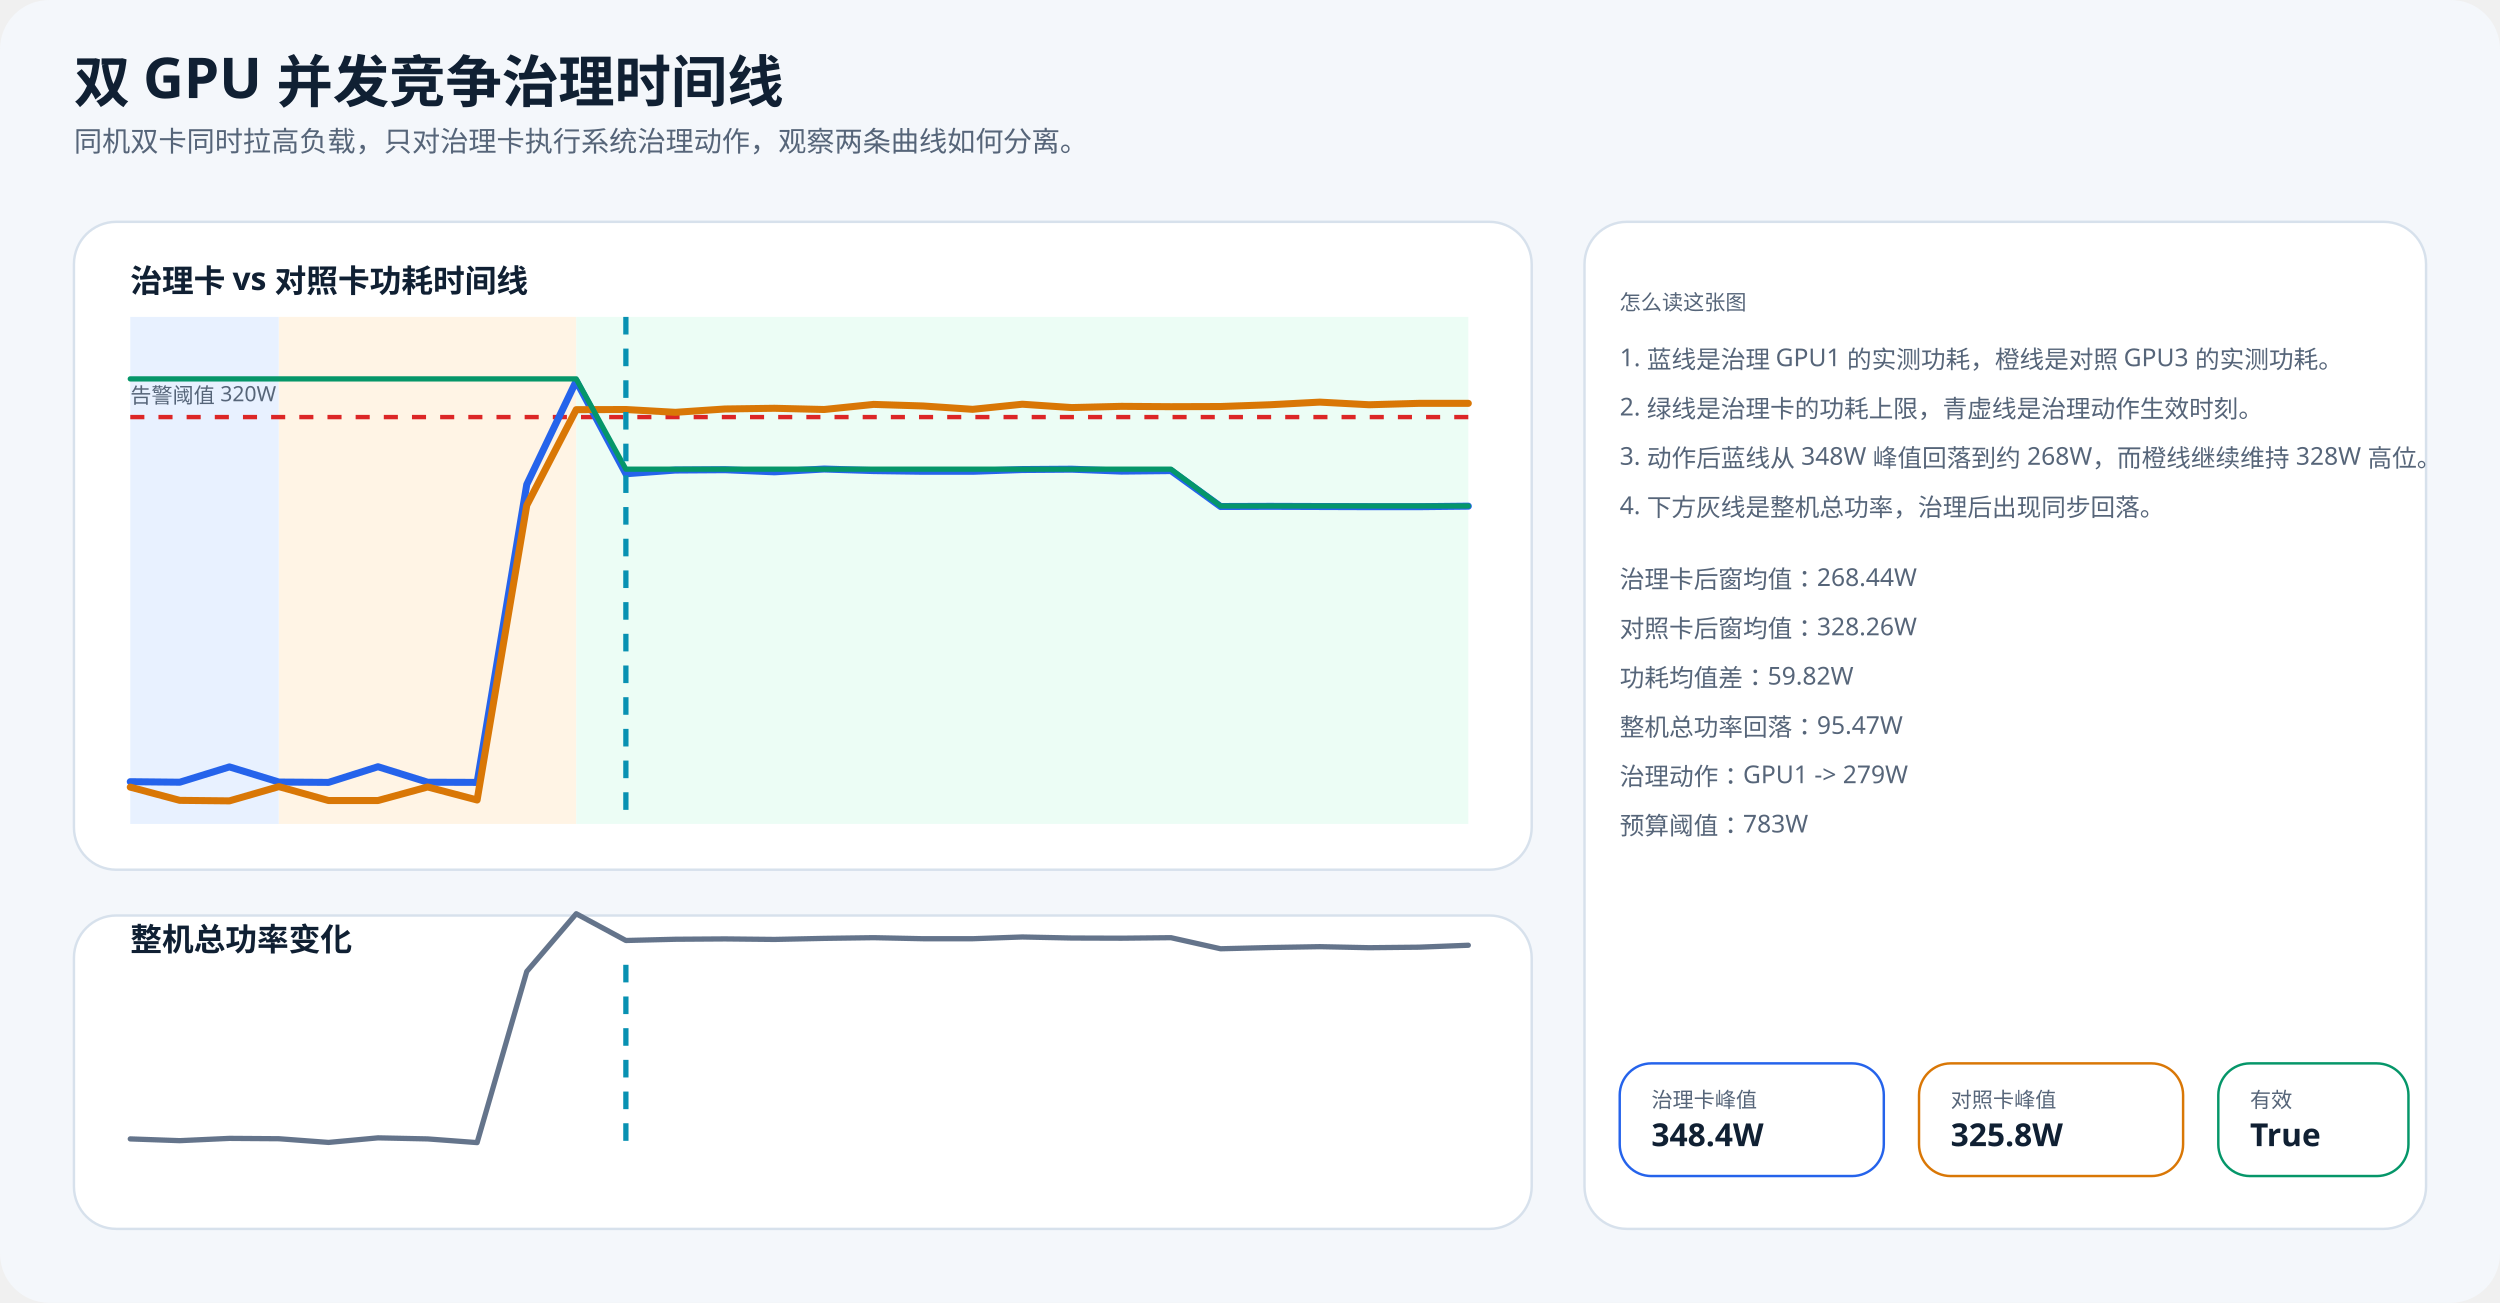
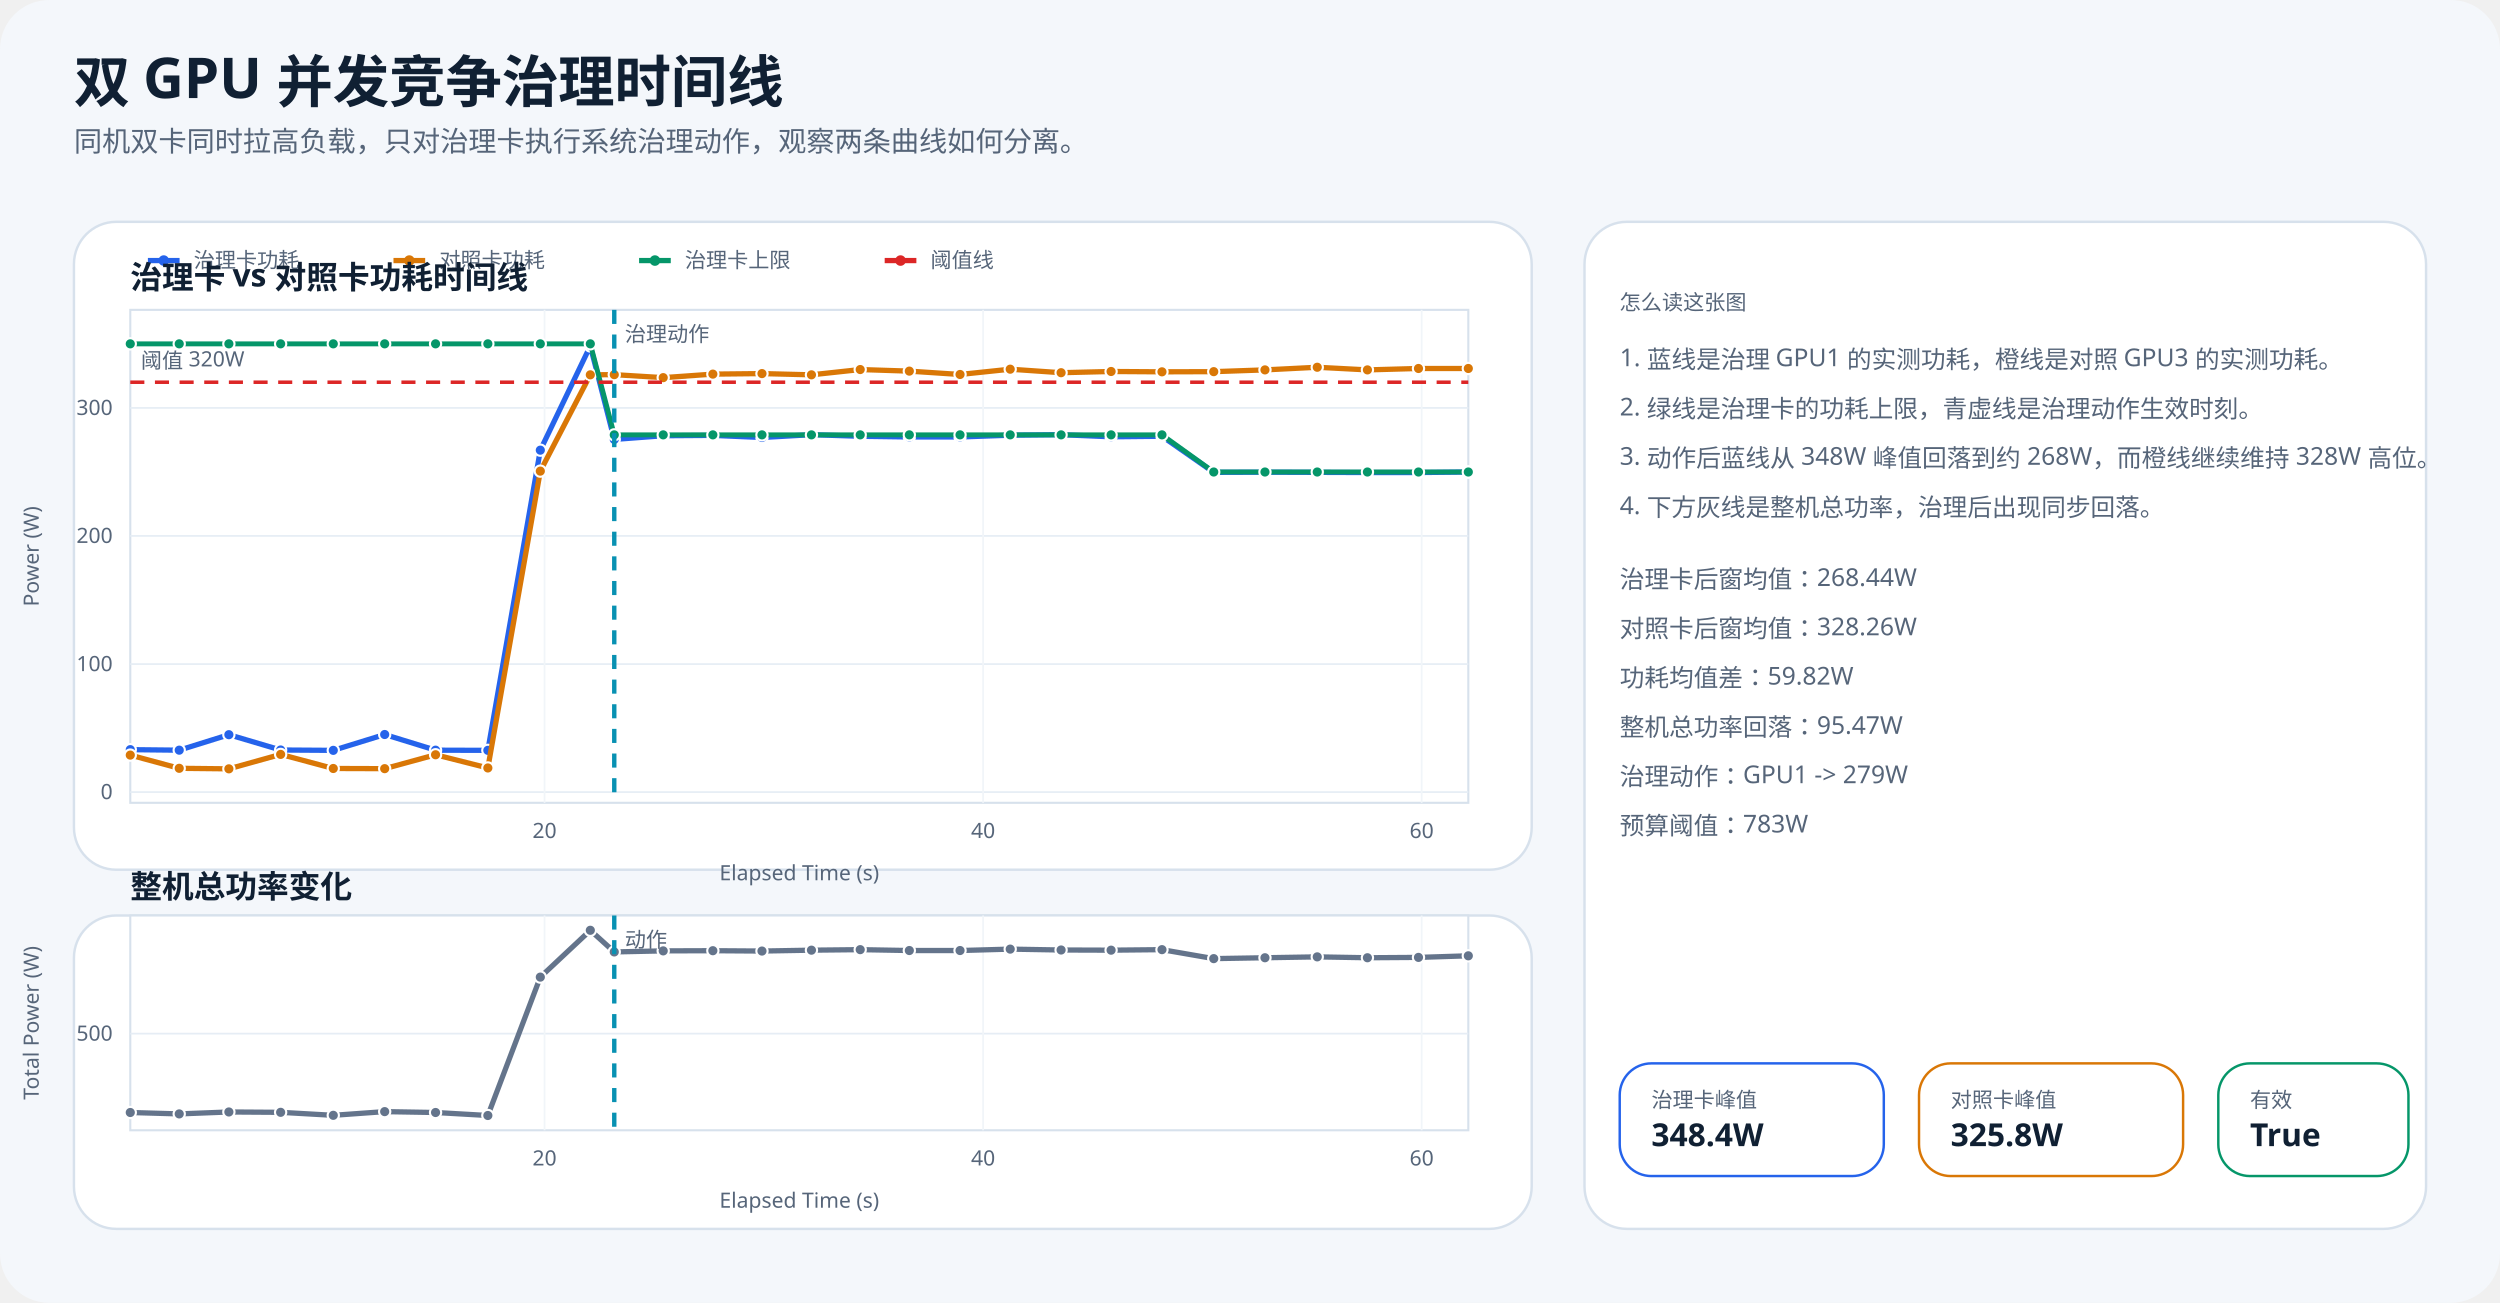
<svg xmlns="http://www.w3.org/2000/svg" width="1420" height="740" viewBox="0 0 1420 740">
  <style>.bg{fill:#F4F7FB}.card{fill:#FFFFFF;stroke:#D7E1EC;stroke-width:1.4}.title{font:700 32px 'Microsoft YaHei','Noto Sans SC',sans-serif;fill:#102033}.subtitle{font:500 16px 'Microsoft YaHei','Noto Sans SC',sans-serif;fill:#566579}.h{font:700 18px 'Microsoft YaHei','Noto Sans SC',sans-serif;fill:#102033}.p{font:500 14px 'Microsoft YaHei','Noto Sans SC',sans-serif;fill:#566579}.s{font:500 12px 'Microsoft YaHei','Noto Sans SC',sans-serif;fill:#566579}.k{font:700 14px 'Microsoft YaHei','Noto Sans SC',sans-serif;fill:#102033}</style>
  <rect class="bg" x="0" y="0" width="1420" height="740" rx="28" />
  <text class="title" x="42" y="58">双 GPU 并发竞争治理时间线</text>
  <text class="subtitle" x="42" y="86">同机双卡同时拉高负载，只对治理卡执行系统治理动作，观察两条曲线如何分离。</text>
  <rect class="card" x="42" y="126" width="828" height="368" rx="24" />
  <rect class="card" x="42" y="520" width="828" height="178" rx="24" />
  <rect class="card" x="900" y="126" width="478" height="572" rx="24" />
-   <rect x="74" y="180" width="84.4" height="288" fill="#E8F1FF" />
-   <rect x="158.4" y="180" width="168.9" height="288" fill="#FFF4E5" />
-   <rect x="327.3" y="180" width="506.7" height="288" fill="#ECFDF5" />
-   <line x1="74" y1="236.9" x2="834" y2="236.9" stroke="#DC2626" stroke-width="2.5" stroke-dasharray="8 8" />
-   <polyline points="74.0,444.0 102.1,444.3 130.3,435.6 158.4,444.2 186.6,444.4 214.7,435.5 242.9,444.3 271.0,444.4 299.2,275.2 327.3,216.4 355.5,269.1 383.6,267.0 411.8,266.8 439.9,268.0 468.1,266.4 496.2,267.3 524.4,267.7 552.5,267.7 580.7,266.7 608.8,266.5 637.0,267.6 665.1,267.3 693.3,287.7 721.4,287.6 749.6,287.7 777.7,287.8 805.9,287.8 834.0,287.5" fill="none" stroke="#2563EB" stroke-width="4" stroke-linejoin="round" stroke-linecap="round" />
-   <polyline points="74.0,447.1 102.1,454.6 130.3,454.9 158.4,446.8 186.6,454.7 214.7,454.7 242.9,447.0 271.0,454.4 299.2,287.0 327.3,232.7 355.5,232.6 383.6,234.2 411.8,232.3 439.9,231.9 468.1,232.6 496.2,229.7 524.4,230.6 552.5,232.5 580.7,229.6 608.8,231.5 637.0,230.8 665.1,231.0 693.3,230.9 721.4,229.9 749.6,228.4 777.7,229.9 805.9,229.1 834.0,229.1" fill="none" stroke="#D97706" stroke-width="4" stroke-linejoin="round" stroke-linecap="round" />
-   <polyline points="74.0,215.2 102.1,215.2 130.3,215.2 158.4,215.2 186.6,215.2 214.7,215.2 242.9,215.2 271.0,215.2 299.2,215.2 327.3,215.2 355.5,266.5 383.6,266.5 411.8,266.5 439.9,266.5 468.1,266.5 496.2,266.5 524.4,266.5 552.5,266.5 580.7,266.5 608.8,266.5 637.0,266.5 665.1,266.5 693.3,287.4 721.4,287.4 749.6,287.4 777.7,287.4 805.9,287.4 834.0,287.4" fill="none" stroke="#059669" stroke-width="3" stroke-linejoin="round" stroke-linecap="round" />
-   <line x1="355.5" y1="180" x2="355.5" y2="468" stroke="#0891B2" stroke-width="3" stroke-dasharray="10 8" />
-   <text class="h" x="74" y="166">治理卡 vs 对照卡功耗时间线</text>
-   <text class="s" x="74" y="228.9">告警阈值 320W</text>
-   <polyline points="74.0,646.9 102.1,647.9 130.3,646.6 158.4,646.8 186.6,648.9 214.7,646.3 242.9,646.9 271.0,649.0 299.2,551.8 327.3,519.0 355.5,534.2 383.6,533.5 411.8,533.3 439.9,533.6 468.1,533.0 496.2,532.6 524.4,533.2 552.5,533.2 580.7,532.2 608.8,532.8 637.0,532.9 665.1,532.6 693.3,538.9 721.4,538.2 749.6,537.7 777.7,538.3 805.9,538.0 834.0,536.9" fill="none" stroke="#64748B" stroke-width="3" stroke-linejoin="round" stroke-linecap="round" />
-   <line x1="355.5" y1="548" x2="355.5" y2="654" stroke="#0891B2" stroke-width="3" stroke-dasharray="10 8" />
-   <text class="h" x="74" y="540">整机总功率变化</text>
+   <rect x="74.0" y="176.0" width="85.4" height="280.0" fill="#E8F1FF" opacity="0.45" />
+   <text class="s" x="116.7" y="194.0" text-anchor="middle">基线</text>
+   <rect x="189.3" y="176.0" width="146.0" height="280.0" fill="#FFF4E5" opacity="0.45" />
+   <text class="s" x="262.3" y="194.0" text-anchor="middle">爬升</text>
+   <rect x="348.9" y="176.0" width="485.1" height="280.0" fill="#ECFDF5" opacity="0.45" />
+   <text class="s" x="591.4" y="194.0" text-anchor="middle">治理后</text>
+   <rect x="74.0" y="176.0" width="760.0" height="280.0" fill="#FFFFFF" stroke="#D7E1EC" stroke-width="1.2" />
+   <line x1="74.0" y1="449.9" x2="834.0" y2="449.9" stroke="#E6EDF5" stroke-width="1" />
+   <text class="s" x="64.0" y="453.9" text-anchor="end">0</text>
+   <line x1="74.0" y1="377.2" x2="834.0" y2="377.2" stroke="#E6EDF5" stroke-width="1" />
+   <text class="s" x="64.0" y="381.2" text-anchor="end">100</text>
+   <line x1="74.0" y1="304.4" x2="834.0" y2="304.4" stroke="#E6EDF5" stroke-width="1" />
+   <text class="s" x="64.0" y="308.4" text-anchor="end">200</text>
+   <line x1="74.0" y1="231.7" x2="834.0" y2="231.7" stroke="#E6EDF5" stroke-width="1" />
+   <text class="s" x="64.0" y="235.7" text-anchor="end">300</text>
+   <line x1="309.3" y1="176.0" x2="309.3" y2="456.0" stroke="#F1F5F9" stroke-width="1" />
+   <text class="s" x="309.3" y="476.0" text-anchor="middle">20</text>
+   <line x1="558.4" y1="176.0" x2="558.4" y2="456.0" stroke="#F1F5F9" stroke-width="1" />
+   <text class="s" x="558.4" y="476.0" text-anchor="middle">40</text>
+   <line x1="807.5" y1="176.0" x2="807.5" y2="456.0" stroke="#F1F5F9" stroke-width="1" />
+   <text class="s" x="807.5" y="476.0" text-anchor="middle">60</text>
+   <text class="s" x="454.0" y="500.0" text-anchor="middle">Elapsed Time (s)</text>
+   <text class="s" x="22.0" y="316.0" text-anchor="middle" transform="rotate(-90 22.0 316.0)">Power (W)</text>
+   <polyline points="74.0,425.8 101.8,426.1 130.0,417.3 159.4,426.0 189.3,426.2 218.5,417.2 247.4,426.1 277.1,426.2 306.9,255.7 335.3,196.5 348.9,249.6 376.7,247.5 404.9,247.3 432.8,248.5 460.9,246.9 488.6,247.8 516.5,248.2 545.3,248.2 573.8,247.2 602.7,246.9 631.1,248.1 660.0,247.8 689.4,268.3 718.5,268.2 748.2,268.3 776.7,268.4 805.7,268.4 834.0,268.1" fill="none" stroke="#2563EB" stroke-width="3.0" stroke-linejoin="round" stroke-linecap="round" />
+   <circle cx="74.0" cy="425.8" r="3.2" fill="#2563EB" stroke="#FFFFFF" stroke-width="1.2" />
+   <circle cx="101.8" cy="426.1" r="3.2" fill="#2563EB" stroke="#FFFFFF" stroke-width="1.2" />
+   <circle cx="130.0" cy="417.3" r="3.2" fill="#2563EB" stroke="#FFFFFF" stroke-width="1.2" />
+   <circle cx="159.4" cy="426.0" r="3.2" fill="#2563EB" stroke="#FFFFFF" stroke-width="1.2" />
+   <circle cx="189.3" cy="426.2" r="3.2" fill="#2563EB" stroke="#FFFFFF" stroke-width="1.2" />
+   <circle cx="218.5" cy="417.2" r="3.2" fill="#2563EB" stroke="#FFFFFF" stroke-width="1.2" />
+   <circle cx="247.4" cy="426.1" r="3.2" fill="#2563EB" stroke="#FFFFFF" stroke-width="1.2" />
+   <circle cx="277.1" cy="426.2" r="3.2" fill="#2563EB" stroke="#FFFFFF" stroke-width="1.2" />
+   <circle cx="306.9" cy="255.7" r="3.2" fill="#2563EB" stroke="#FFFFFF" stroke-width="1.2" />
+   <circle cx="335.3" cy="196.5" r="3.2" fill="#2563EB" stroke="#FFFFFF" stroke-width="1.2" />
+   <circle cx="348.9" cy="249.6" r="3.2" fill="#2563EB" stroke="#FFFFFF" stroke-width="1.2" />
+   <circle cx="376.7" cy="247.5" r="3.2" fill="#2563EB" stroke="#FFFFFF" stroke-width="1.2" />
+   <circle cx="404.9" cy="247.3" r="3.2" fill="#2563EB" stroke="#FFFFFF" stroke-width="1.2" />
+   <circle cx="432.8" cy="248.5" r="3.2" fill="#2563EB" stroke="#FFFFFF" stroke-width="1.2" />
+   <circle cx="460.9" cy="246.9" r="3.2" fill="#2563EB" stroke="#FFFFFF" stroke-width="1.2" />
+   <circle cx="488.6" cy="247.8" r="3.2" fill="#2563EB" stroke="#FFFFFF" stroke-width="1.2" />
+   <circle cx="516.5" cy="248.2" r="3.2" fill="#2563EB" stroke="#FFFFFF" stroke-width="1.2" />
+   <circle cx="545.3" cy="248.2" r="3.2" fill="#2563EB" stroke="#FFFFFF" stroke-width="1.2" />
+   <circle cx="573.8" cy="247.2" r="3.2" fill="#2563EB" stroke="#FFFFFF" stroke-width="1.2" />
+   <circle cx="602.7" cy="246.9" r="3.2" fill="#2563EB" stroke="#FFFFFF" stroke-width="1.2" />
+   <circle cx="631.1" cy="248.1" r="3.2" fill="#2563EB" stroke="#FFFFFF" stroke-width="1.2" />
+   <circle cx="660.0" cy="247.8" r="3.2" fill="#2563EB" stroke="#FFFFFF" stroke-width="1.2" />
+   <circle cx="689.4" cy="268.3" r="3.2" fill="#2563EB" stroke="#FFFFFF" stroke-width="1.2" />
+   <circle cx="718.5" cy="268.2" r="3.2" fill="#2563EB" stroke="#FFFFFF" stroke-width="1.2" />
+   <circle cx="748.2" cy="268.3" r="3.2" fill="#2563EB" stroke="#FFFFFF" stroke-width="1.2" />
+   <circle cx="776.7" cy="268.4" r="3.2" fill="#2563EB" stroke="#FFFFFF" stroke-width="1.2" />
+   <circle cx="805.7" cy="268.4" r="3.2" fill="#2563EB" stroke="#FFFFFF" stroke-width="1.2" />
+   <circle cx="834.0" cy="268.1" r="3.2" fill="#2563EB" stroke="#FFFFFF" stroke-width="1.2" />
+   <polyline points="74.0,428.9 101.8,436.4 130.0,436.7 159.4,428.5 189.3,436.5 218.5,436.6 247.4,428.7 277.1,436.2 306.9,267.6 335.3,212.9 348.9,212.8 376.7,214.5 404.9,212.5 432.8,212.2 460.9,212.9 488.6,209.9 516.5,210.8 545.3,212.7 573.8,209.7 602.7,211.7 631.1,211.0 660.0,211.2 689.4,211.1 718.5,210.1 748.2,208.6 776.7,210.1 805.7,209.3 834.0,209.3" fill="none" stroke="#D97706" stroke-width="3.0" stroke-linejoin="round" stroke-linecap="round" />
+   <circle cx="74.0" cy="428.9" r="3.2" fill="#D97706" stroke="#FFFFFF" stroke-width="1.2" />
+   <circle cx="101.8" cy="436.4" r="3.2" fill="#D97706" stroke="#FFFFFF" stroke-width="1.2" />
+   <circle cx="130.0" cy="436.7" r="3.2" fill="#D97706" stroke="#FFFFFF" stroke-width="1.2" />
+   <circle cx="159.4" cy="428.5" r="3.2" fill="#D97706" stroke="#FFFFFF" stroke-width="1.2" />
+   <circle cx="189.3" cy="436.5" r="3.2" fill="#D97706" stroke="#FFFFFF" stroke-width="1.2" />
+   <circle cx="218.5" cy="436.6" r="3.2" fill="#D97706" stroke="#FFFFFF" stroke-width="1.2" />
+   <circle cx="247.4" cy="428.7" r="3.2" fill="#D97706" stroke="#FFFFFF" stroke-width="1.2" />
+   <circle cx="277.1" cy="436.2" r="3.2" fill="#D97706" stroke="#FFFFFF" stroke-width="1.2" />
+   <circle cx="306.9" cy="267.6" r="3.2" fill="#D97706" stroke="#FFFFFF" stroke-width="1.2" />
+   <circle cx="335.3" cy="212.9" r="3.2" fill="#D97706" stroke="#FFFFFF" stroke-width="1.2" />
+   <circle cx="348.9" cy="212.8" r="3.2" fill="#D97706" stroke="#FFFFFF" stroke-width="1.2" />
+   <circle cx="376.7" cy="214.5" r="3.2" fill="#D97706" stroke="#FFFFFF" stroke-width="1.2" />
+   <circle cx="404.9" cy="212.5" r="3.2" fill="#D97706" stroke="#FFFFFF" stroke-width="1.2" />
+   <circle cx="432.8" cy="212.2" r="3.2" fill="#D97706" stroke="#FFFFFF" stroke-width="1.2" />
+   <circle cx="460.9" cy="212.9" r="3.2" fill="#D97706" stroke="#FFFFFF" stroke-width="1.2" />
+   <circle cx="488.6" cy="209.9" r="3.2" fill="#D97706" stroke="#FFFFFF" stroke-width="1.2" />
+   <circle cx="516.5" cy="210.8" r="3.2" fill="#D97706" stroke="#FFFFFF" stroke-width="1.2" />
+   <circle cx="545.3" cy="212.7" r="3.2" fill="#D97706" stroke="#FFFFFF" stroke-width="1.2" />
+   <circle cx="573.8" cy="209.7" r="3.2" fill="#D97706" stroke="#FFFFFF" stroke-width="1.2" />
+   <circle cx="602.7" cy="211.7" r="3.2" fill="#D97706" stroke="#FFFFFF" stroke-width="1.2" />
+   <circle cx="631.1" cy="211.0" r="3.2" fill="#D97706" stroke="#FFFFFF" stroke-width="1.2" />
+   <circle cx="660.0" cy="211.2" r="3.2" fill="#D97706" stroke="#FFFFFF" stroke-width="1.2" />
+   <circle cx="689.4" cy="211.1" r="3.2" fill="#D97706" stroke="#FFFFFF" stroke-width="1.2" />
+   <circle cx="718.5" cy="210.1" r="3.2" fill="#D97706" stroke="#FFFFFF" stroke-width="1.2" />
+   <circle cx="748.2" cy="208.6" r="3.2" fill="#D97706" stroke="#FFFFFF" stroke-width="1.2" />
+   <circle cx="776.7" cy="210.1" r="3.2" fill="#D97706" stroke="#FFFFFF" stroke-width="1.2" />
+   <circle cx="805.7" cy="209.3" r="3.2" fill="#D97706" stroke="#FFFFFF" stroke-width="1.2" />
+   <circle cx="834.0" cy="209.3" r="3.2" fill="#D97706" stroke="#FFFFFF" stroke-width="1.2" />
+   <polyline points="74.0,195.3 101.8,195.3 130.0,195.3 159.4,195.3 189.3,195.3 218.5,195.3 247.4,195.3 277.1,195.3 306.9,195.3 335.3,195.3 348.9,247.0 376.7,247.0 404.9,247.0 432.8,247.0 460.9,247.0 488.6,247.0 516.5,247.0 545.3,247.0 573.8,247.0 602.7,247.0 631.1,247.0 660.0,247.0 689.4,268.1 718.5,268.1 748.2,268.1 776.7,268.1 805.7,268.1 834.0,268.1" fill="none" stroke="#059669" stroke-width="2.8" stroke-linejoin="round" stroke-linecap="round" />
+   <circle cx="74.0" cy="195.3" r="3.2" fill="#059669" stroke="#FFFFFF" stroke-width="1.2" />
+   <circle cx="101.8" cy="195.3" r="3.2" fill="#059669" stroke="#FFFFFF" stroke-width="1.2" />
+   <circle cx="130.0" cy="195.3" r="3.2" fill="#059669" stroke="#FFFFFF" stroke-width="1.2" />
+   <circle cx="159.4" cy="195.3" r="3.2" fill="#059669" stroke="#FFFFFF" stroke-width="1.2" />
+   <circle cx="189.3" cy="195.3" r="3.2" fill="#059669" stroke="#FFFFFF" stroke-width="1.2" />
+   <circle cx="218.5" cy="195.3" r="3.2" fill="#059669" stroke="#FFFFFF" stroke-width="1.2" />
+   <circle cx="247.4" cy="195.3" r="3.2" fill="#059669" stroke="#FFFFFF" stroke-width="1.2" />
+   <circle cx="277.1" cy="195.3" r="3.2" fill="#059669" stroke="#FFFFFF" stroke-width="1.2" />
+   <circle cx="306.9" cy="195.3" r="3.2" fill="#059669" stroke="#FFFFFF" stroke-width="1.2" />
+   <circle cx="335.3" cy="195.3" r="3.2" fill="#059669" stroke="#FFFFFF" stroke-width="1.2" />
+   <circle cx="348.9" cy="247.0" r="3.2" fill="#059669" stroke="#FFFFFF" stroke-width="1.2" />
+   <circle cx="376.7" cy="247.0" r="3.2" fill="#059669" stroke="#FFFFFF" stroke-width="1.2" />
+   <circle cx="404.9" cy="247.0" r="3.2" fill="#059669" stroke="#FFFFFF" stroke-width="1.2" />
+   <circle cx="432.8" cy="247.0" r="3.2" fill="#059669" stroke="#FFFFFF" stroke-width="1.2" />
+   <circle cx="460.9" cy="247.0" r="3.2" fill="#059669" stroke="#FFFFFF" stroke-width="1.2" />
+   <circle cx="488.6" cy="247.0" r="3.2" fill="#059669" stroke="#FFFFFF" stroke-width="1.2" />
+   <circle cx="516.5" cy="247.0" r="3.2" fill="#059669" stroke="#FFFFFF" stroke-width="1.2" />
+   <circle cx="545.3" cy="247.0" r="3.2" fill="#059669" stroke="#FFFFFF" stroke-width="1.2" />
+   <circle cx="573.8" cy="247.0" r="3.2" fill="#059669" stroke="#FFFFFF" stroke-width="1.2" />
+   <circle cx="602.7" cy="247.0" r="3.2" fill="#059669" stroke="#FFFFFF" stroke-width="1.2" />
+   <circle cx="631.1" cy="247.0" r="3.2" fill="#059669" stroke="#FFFFFF" stroke-width="1.2" />
+   <circle cx="660.0" cy="247.0" r="3.2" fill="#059669" stroke="#FFFFFF" stroke-width="1.2" />
+   <circle cx="689.4" cy="268.1" r="3.2" fill="#059669" stroke="#FFFFFF" stroke-width="1.2" />
+   <circle cx="718.5" cy="268.1" r="3.2" fill="#059669" stroke="#FFFFFF" stroke-width="1.2" />
+   <circle cx="748.2" cy="268.1" r="3.2" fill="#059669" stroke="#FFFFFF" stroke-width="1.2" />
+   <circle cx="776.7" cy="268.1" r="3.2" fill="#059669" stroke="#FFFFFF" stroke-width="1.2" />
+   <circle cx="805.7" cy="268.1" r="3.2" fill="#059669" stroke="#FFFFFF" stroke-width="1.2" />
+   <circle cx="834.0" cy="268.1" r="3.2" fill="#059669" stroke="#FFFFFF" stroke-width="1.2" />
+   <line x1="74.0" y1="217.1" x2="834.0" y2="217.1" stroke="#DC2626" stroke-width="2" stroke-dasharray="8 6" />
+   <text class="s" x="80.0" y="209.1">阈值 320W</text>
+   <line x1="348.9" y1="176.0" x2="348.9" y2="456.0" stroke="#0891B2" stroke-width="2.5" stroke-dasharray="8 6" />
+   <text class="s" x="354.9" y="194.0">治理动作</text>
+   <line x1="84.0" y1="148.0" x2="102.0" y2="148.0" stroke="#2563EB" stroke-width="3" />
+   <circle cx="93.0" cy="148.0" r="3" fill="#2563EB" />
+   <text class="s" x="110.0" y="152.0">治理卡功耗</text>
+   <line x1="223.5" y1="148.0" x2="241.5" y2="148.0" stroke="#D97706" stroke-width="3" />
+   <circle cx="232.5" cy="148.0" r="3" fill="#D97706" />
+   <text class="s" x="249.5" y="152.0">对照卡功耗</text>
+   <line x1="363.0" y1="148.0" x2="381.0" y2="148.0" stroke="#059669" stroke-width="3" />
+   <circle cx="372.0" cy="148.0" r="3" fill="#059669" />
+   <text class="s" x="389.0" y="152.0">治理卡上限</text>
+   <line x1="502.5" y1="148.0" x2="520.5" y2="148.0" stroke="#DC2626" stroke-width="3" />
+   <circle cx="511.5" cy="148.0" r="3" fill="#DC2626" />
+   <text class="s" x="528.5" y="152.0">阈值线</text>
+   <text class="h" x="74" y="164">治理卡 vs 对照卡功耗时间线</text>
+   <rect x="74.0" y="520.0" width="760.0" height="122.0" fill="#FFFFFF" stroke="#D7E1EC" stroke-width="1.2" />
+   <line x1="74.0" y1="587.1" x2="834.0" y2="587.1" stroke="#E6EDF5" stroke-width="1" />
+   <text class="s" x="64.0" y="591.1" text-anchor="end">500</text>
+   <line x1="309.3" y1="520.0" x2="309.3" y2="642.0" stroke="#F1F5F9" stroke-width="1" />
+   <text class="s" x="309.3" y="662.0" text-anchor="middle">20</text>
+   <line x1="558.4" y1="520.0" x2="558.4" y2="642.0" stroke="#F1F5F9" stroke-width="1" />
+   <text class="s" x="558.4" y="662.0" text-anchor="middle">40</text>
+   <line x1="807.5" y1="520.0" x2="807.5" y2="642.0" stroke="#F1F5F9" stroke-width="1" />
+   <text class="s" x="807.5" y="662.0" text-anchor="middle">60</text>
+   <text class="s" x="454.0" y="686.0" text-anchor="middle">Elapsed Time (s)</text>
+   <text class="s" x="22.0" y="581.0" text-anchor="middle" transform="rotate(-90 22.0 581.0)">Total Power (W)</text>
+   <polyline points="74.0,631.9 101.8,632.7 130.0,631.6 159.4,631.8 189.3,633.5 218.5,631.4 247.4,631.9 277.1,633.6 306.9,555.0 335.3,528.4 348.9,540.7 376.7,540.1 404.9,540.0 432.8,540.2 460.9,539.7 488.6,539.4 516.5,539.9 545.3,539.9 573.8,539.1 602.7,539.6 631.1,539.7 660.0,539.4 689.4,544.5 718.5,544.0 748.2,543.5 776.7,544.0 805.7,543.8 834.0,542.9" fill="none" stroke="#64748B" stroke-width="3.0" stroke-linejoin="round" stroke-linecap="round" />
+   <circle cx="74.0" cy="631.9" r="3.2" fill="#64748B" stroke="#FFFFFF" stroke-width="1.2" />
+   <circle cx="101.8" cy="632.7" r="3.2" fill="#64748B" stroke="#FFFFFF" stroke-width="1.2" />
+   <circle cx="130.0" cy="631.6" r="3.2" fill="#64748B" stroke="#FFFFFF" stroke-width="1.2" />
+   <circle cx="159.4" cy="631.8" r="3.2" fill="#64748B" stroke="#FFFFFF" stroke-width="1.2" />
+   <circle cx="189.3" cy="633.5" r="3.2" fill="#64748B" stroke="#FFFFFF" stroke-width="1.2" />
+   <circle cx="218.5" cy="631.4" r="3.2" fill="#64748B" stroke="#FFFFFF" stroke-width="1.2" />
+   <circle cx="247.4" cy="631.9" r="3.2" fill="#64748B" stroke="#FFFFFF" stroke-width="1.2" />
+   <circle cx="277.1" cy="633.6" r="3.2" fill="#64748B" stroke="#FFFFFF" stroke-width="1.2" />
+   <circle cx="306.9" cy="555.0" r="3.2" fill="#64748B" stroke="#FFFFFF" stroke-width="1.2" />
+   <circle cx="335.3" cy="528.4" r="3.2" fill="#64748B" stroke="#FFFFFF" stroke-width="1.2" />
+   <circle cx="348.9" cy="540.7" r="3.2" fill="#64748B" stroke="#FFFFFF" stroke-width="1.2" />
+   <circle cx="376.7" cy="540.1" r="3.2" fill="#64748B" stroke="#FFFFFF" stroke-width="1.2" />
+   <circle cx="404.9" cy="540.0" r="3.2" fill="#64748B" stroke="#FFFFFF" stroke-width="1.2" />
+   <circle cx="432.8" cy="540.2" r="3.2" fill="#64748B" stroke="#FFFFFF" stroke-width="1.2" />
+   <circle cx="460.9" cy="539.7" r="3.2" fill="#64748B" stroke="#FFFFFF" stroke-width="1.2" />
+   <circle cx="488.6" cy="539.4" r="3.2" fill="#64748B" stroke="#FFFFFF" stroke-width="1.2" />
+   <circle cx="516.5" cy="539.9" r="3.2" fill="#64748B" stroke="#FFFFFF" stroke-width="1.2" />
+   <circle cx="545.3" cy="539.9" r="3.2" fill="#64748B" stroke="#FFFFFF" stroke-width="1.2" />
+   <circle cx="573.8" cy="539.1" r="3.2" fill="#64748B" stroke="#FFFFFF" stroke-width="1.2" />
+   <circle cx="602.7" cy="539.6" r="3.2" fill="#64748B" stroke="#FFFFFF" stroke-width="1.2" />
+   <circle cx="631.1" cy="539.7" r="3.2" fill="#64748B" stroke="#FFFFFF" stroke-width="1.2" />
+   <circle cx="660.0" cy="539.4" r="3.2" fill="#64748B" stroke="#FFFFFF" stroke-width="1.2" />
+   <circle cx="689.4" cy="544.5" r="3.2" fill="#64748B" stroke="#FFFFFF" stroke-width="1.2" />
+   <circle cx="718.5" cy="544.0" r="3.2" fill="#64748B" stroke="#FFFFFF" stroke-width="1.2" />
+   <circle cx="748.2" cy="543.5" r="3.2" fill="#64748B" stroke="#FFFFFF" stroke-width="1.2" />
+   <circle cx="776.7" cy="544.0" r="3.2" fill="#64748B" stroke="#FFFFFF" stroke-width="1.2" />
+   <circle cx="805.7" cy="543.8" r="3.2" fill="#64748B" stroke="#FFFFFF" stroke-width="1.2" />
+   <circle cx="834.0" cy="542.9" r="3.2" fill="#64748B" stroke="#FFFFFF" stroke-width="1.2" />
+   <line x1="348.9" y1="520.0" x2="348.9" y2="642.0" stroke="#0891B2" stroke-width="2.5" stroke-dasharray="8 6" />
+   <text class="s" x="354.9" y="538.0">动作</text>
+   <text class="h" x="74" y="510">整机总功率变化</text>
  <text class="s" x="920" y="176">怎么读这张图</text>
  <text class="p" x="920" y="208">1. 蓝线是治理 GPU1 的实测功耗，橙线是对照 GPU3 的实测功耗。</text>
  <text class="p" x="920" y="236">2. 绿线是治理卡的功耗上限，青虚线是治理动作生效时刻。</text>
  <text class="p" x="920" y="264">3. 动作后蓝线从 348W 峰值回落到约 268W，而橙线继续维持 328W 高位。</text>
  <text class="p" x="920" y="292">4. 下方灰线是整机总功率，治理后出现同步回落。</text>
  <text class="p" x="920" y="334">治理卡后窗均值：268.44W</text>
  <text class="p" x="920" y="362">对照卡后窗均值：328.26W</text>
  <text class="p" x="920" y="390">功耗均值差：59.82W</text>
  <text class="p" x="920" y="418">整机总功率回落：95.47W</text>
  <text class="p" x="920" y="446">治理动作：GPU1 -&gt; 279W</text>
  <text class="p" x="920" y="474">预算阈值：783W</text>
  <rect x="920" y="604" width="150" height="64" rx="18" fill="#FFFFFF" stroke="#2563EB" stroke-width="1.4" />
  <text class="s" x="938" y="629">治理卡峰值</text>
  <text class="h" x="938" y="651" fill="#2563EB">348.4W</text>
  <rect x="1090" y="604" width="150" height="64" rx="18" fill="#FFFFFF" stroke="#D97706" stroke-width="1.4" />
  <text class="s" x="1108" y="629">对照卡峰值</text>
  <text class="h" x="1108" y="651" fill="#D97706">325.8W</text>
  <rect x="1260" y="604" width="108" height="64" rx="18" fill="#FFFFFF" stroke="#059669" stroke-width="1.4" />
  <text class="s" x="1278" y="629">有效</text>
  <text class="h" x="1278" y="651" fill="#059669">True</text>
</svg>
